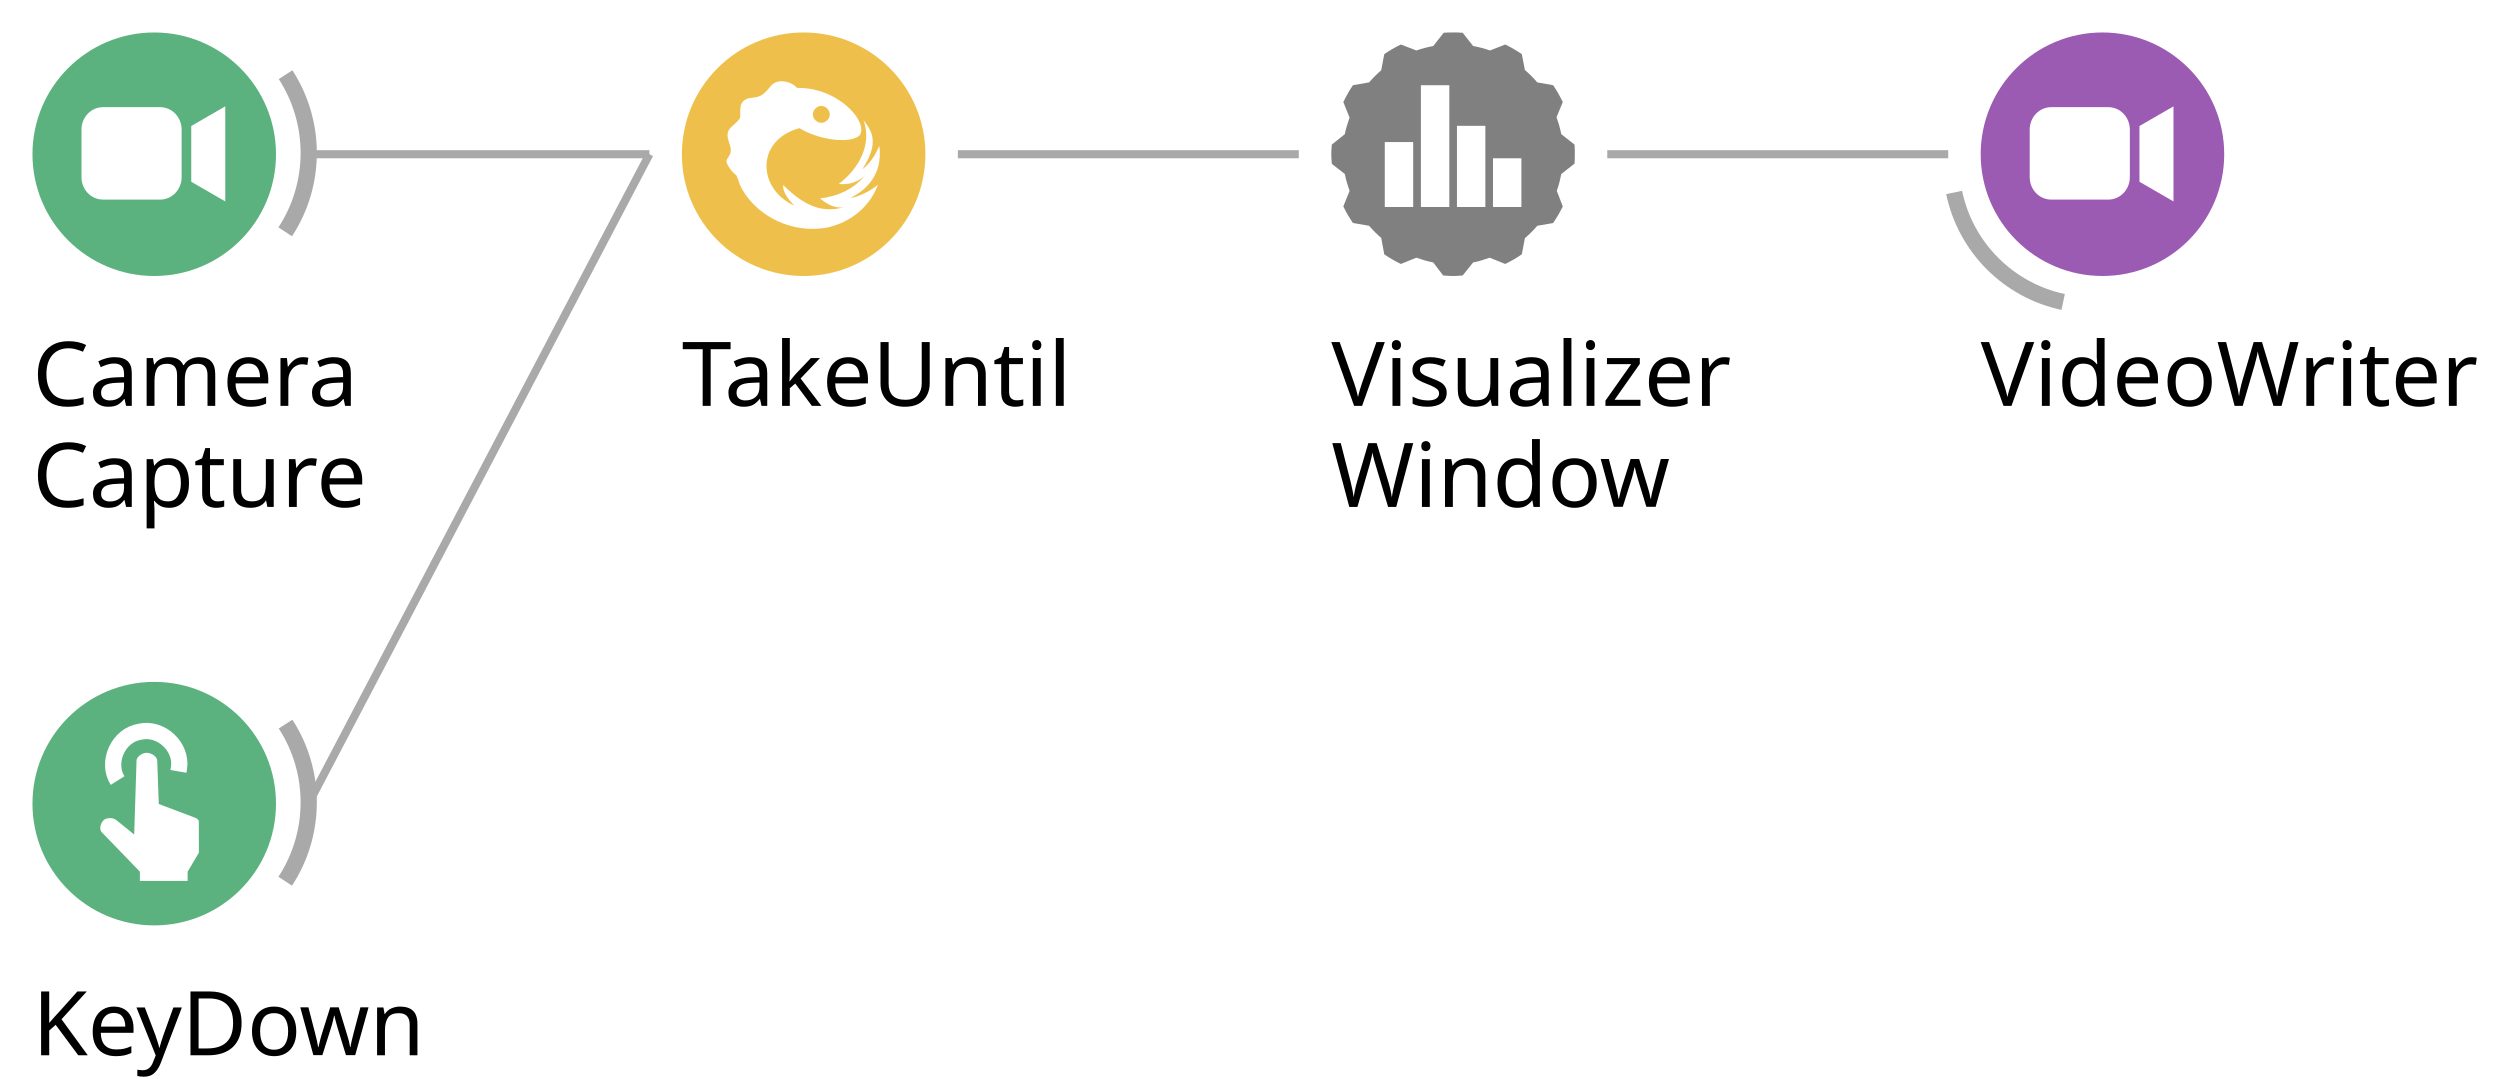
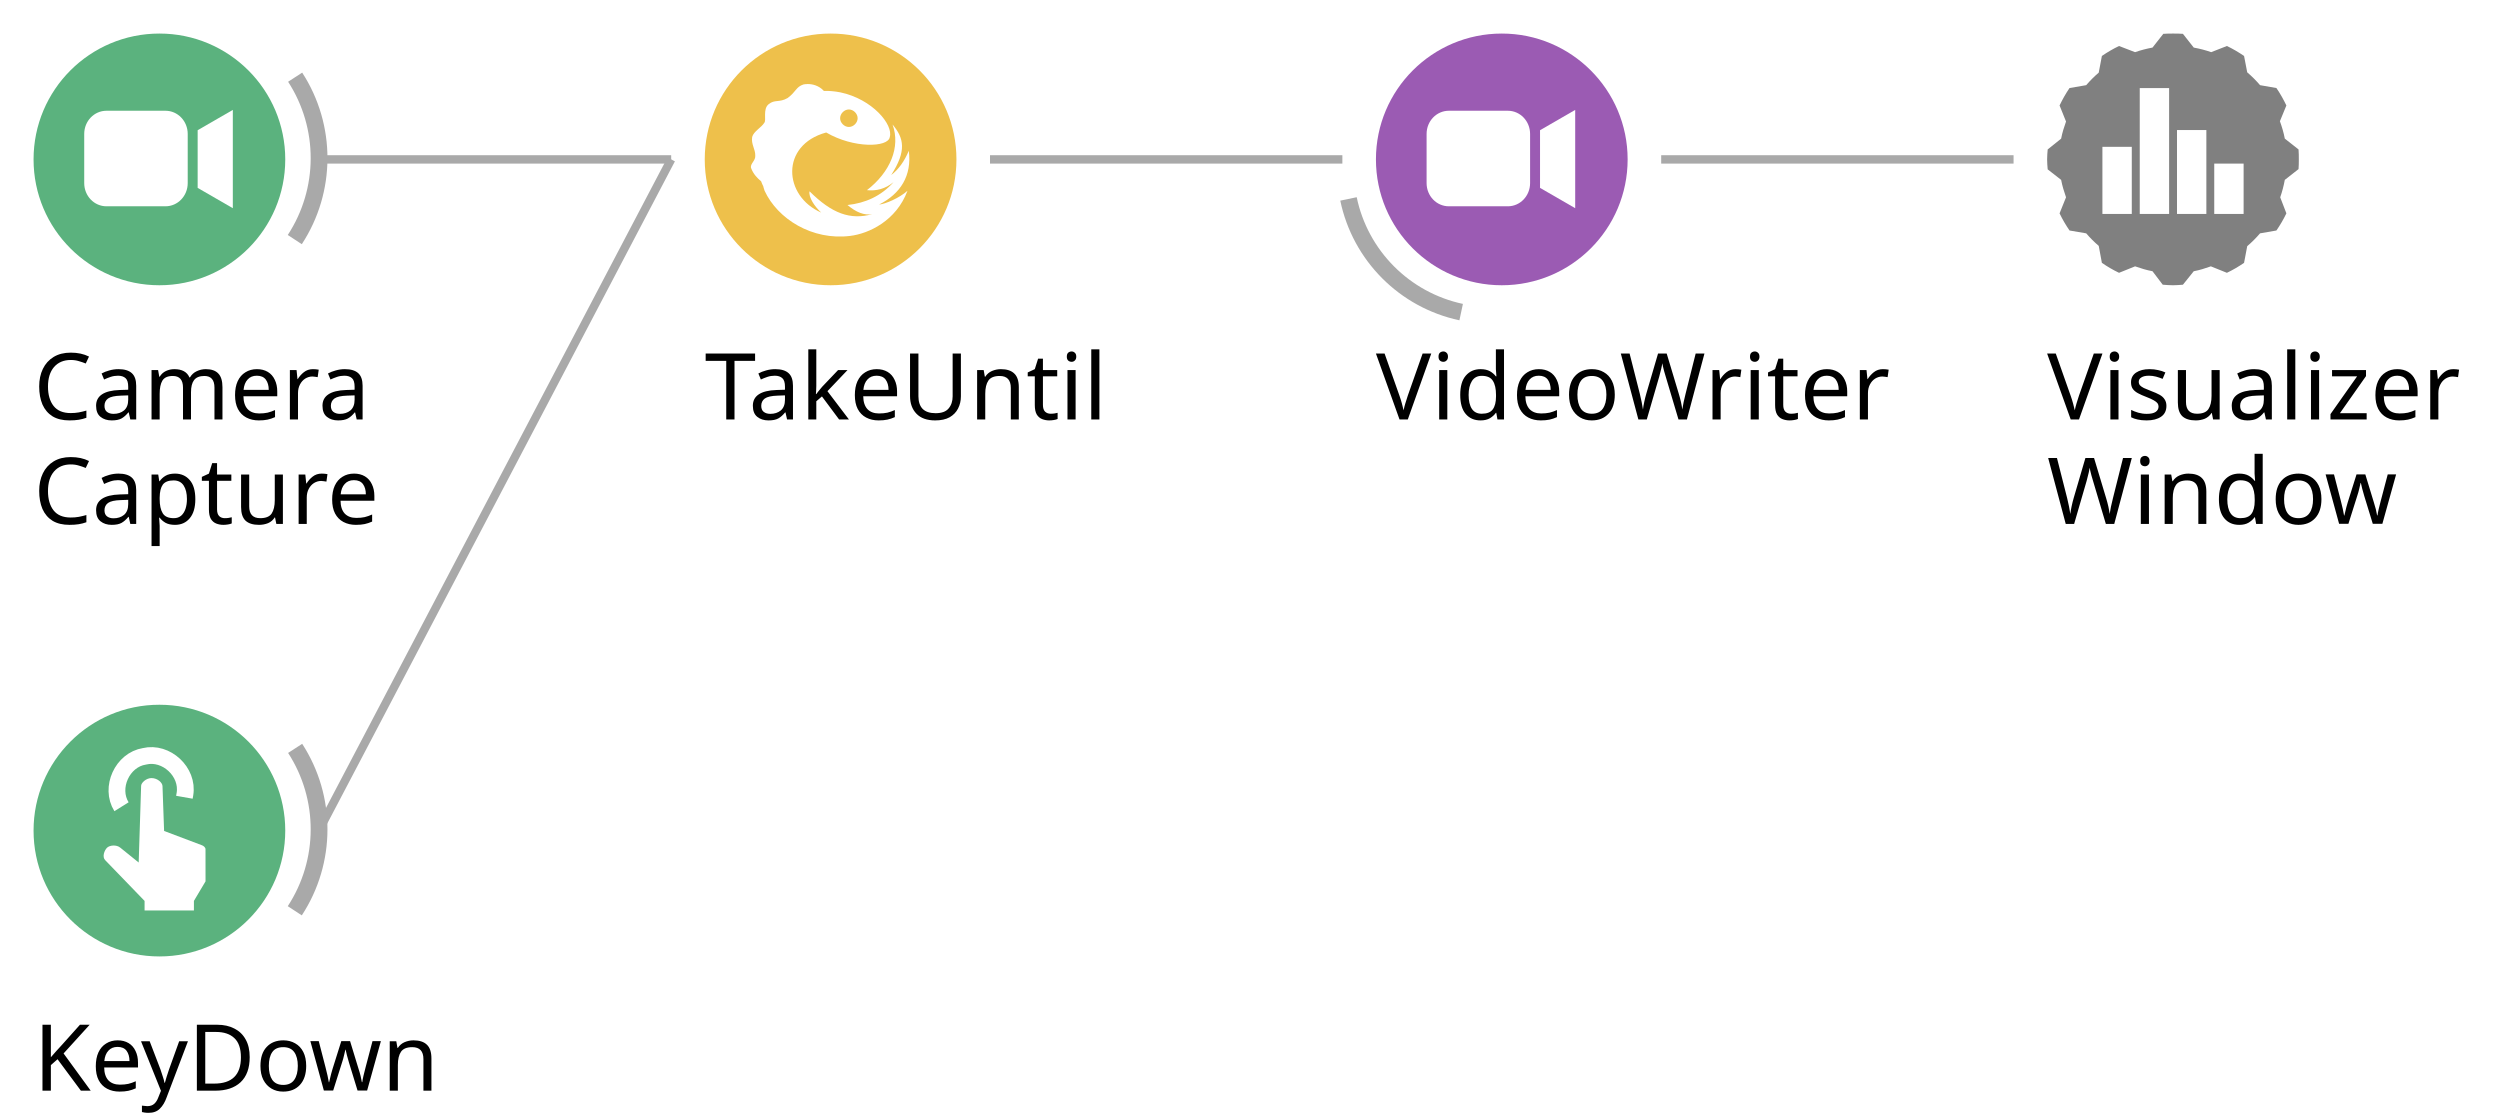
- <svg xmlns="http://www.w3.org/2000/svg" width="307.974" height="132.825" id="SvgGdi_output">
+ <svg xmlns="http://www.w3.org/2000/svg" width="297.979" height="132.825" id="SvgGdi_output">
  <style>text { fill: #000; } @media (prefers-color-scheme: dark) { text { fill: #eee; } }</style>
  <rect id="background" height="100.00%" style="fill:none;" width="100.00%" y="0.00" x="0.00" />
  <g style="shape-rendering:auto;" id="root_group">
    <line y1="19.00" style="stroke:rgb(169,169,169);fill:none;stroke-linecap:butt;stroke-miterlimit:9;opacity:1;stroke-width:1;stroke-linejoin:miter;" id="2" x2="240.00" y2="19.00" x1="198.00" />
    <line y1="19.00" style="stroke:rgb(169,169,169);fill:none;stroke-linecap:butt;stroke-miterlimit:9;opacity:1;stroke-width:1;stroke-linejoin:miter;" id="3" x2="160.00" y2="19.00" x1="118.00" />
    <line y1="19.00" style="stroke:rgb(169,169,169);fill:none;stroke-linecap:butt;stroke-miterlimit:9;opacity:1;stroke-width:1;stroke-linejoin:miter;" id="4" x2="80.00" y2="19.00" x1="38.00" />
    <line y1="99.00" style="stroke:rgb(169,169,169);fill:none;stroke-linecap:butt;stroke-miterlimit:9;opacity:1;stroke-width:1;stroke-linejoin:miter;" id="5" x2="80.00" y2="19.00" x1="38.00" />
-     <path style="stroke:rgb(169,169,169);fill:none;stroke-linecap:butt;stroke-miterlimit:9;opacity:1;stroke-width:2;stroke-linejoin:miter;" transform="matrix(1.00 0.00 0.00 1.00 244.00 4.00 ) " id="39" d="M 10.158 33.2 C 3.405 31.759 -1.861 26.469 -3.271 19.71 " />
-     <ellipse id="40" cy="15.00" cx="15.00" transform="matrix(1.00 0.00 0.00 1.00 244.00 4.00 ) " rx="15.00" ry="15.00" style="stroke:none;opacity:1;fill:rgb(155,91,179);" />
-     <path d="M 23.75 9.1 19.559 11.521 19.559 18.394 23.75 20.815 z " style="stroke:none;fill-rule:evenodd;opacity:1;fill:rgb(255,255,255);" transform="matrix(1.00 0.00 0.00 1.00 244.00 4.00 ) " id="44" />
-     <path d="M 8.693 9.2 15.719 9.2 C 17.19 9.2 18.374 10.434 18.374 11.966 L 18.374 17.823 C 18.374 19.356 17.19 20.589 15.719 20.589 L 8.693 20.589 C 7.222 20.589 6.038 19.356 6.038 17.823 L 6.038 11.966 C 6.038 10.434 7.222 9.2 8.693 9.2 z " style="stroke:none;fill-rule:evenodd;opacity:1;fill:rgb(255,255,255);" transform="matrix(1.00 0.00 0.00 1.00 244.00 4.00 ) " id="45" />
-     <text id="46" transform="matrix(1.00 0.00 0.00 1.00 0.00 0.00 ) " x="244.00px" y="39.00px" style="stroke:none;clip-path:url(#48_text_clipper);font-family:Microsoft Sans Serif;font-size:8.25pt;opacity:1;">
-       <tspan dy="8.25pt" id="50">VideoWriter</tspan>
+     <path transform="matrix(1.00 0.00 0.00 1.00 244.00 4.00 ) " id="38" style="stroke:none;fill-rule:evenodd;opacity:1;fill:rgb(128,128,128);" d="M 15 0 C 15.401 0 15.794 0 16.187 0.033 L 17.476 1.671 C 18.195 1.804 18.878 1.977 19.552 2.218 L 21.429 1.483 C 22.14 1.823 22.829 2.227 23.473 2.67 L 23.849 4.621 C 24.395 5.087 24.913 5.605 25.379 6.151 L 27.33 6.494 C 27.773 7.138 28.177 7.861 28.517 8.571 L 27.746 10.448 C 27.987 11.122 28.196 11.805 28.329 12.523 L 29.967 13.813 C 29.998 14.206 30 14.599 30 15 30 15.392 29.997 15.769 29.967 16.154 L 28.329 17.44 C 28.198 18.146 28.017 18.852 27.782 19.516 L 28.517 21.429 C 28.176 22.143 27.775 22.826 27.33 23.473 L 25.379 23.813 C 24.913 24.358 24.395 24.877 23.849 25.342 L 23.473 27.33 C 22.828 27.774 22.14 28.177 21.429 28.517 L 19.516 27.746 C 18.851 27.982 18.184 28.198 17.476 28.329 L 16.187 29.934 C 15.793 29.965 15.401 30 15 30 14.599 30 14.173 29.966 13.78 29.934 L 12.56 28.329 C 11.862 28.2 11.141 27.977 10.484 27.746 L 8.571 28.517 C 7.856 28.176 7.174 27.776 6.527 27.33 L 6.151 25.306 C 5.617 24.848 5.114 24.348 4.658 23.813 L 2.67 23.473 C 2.225 22.826 1.824 22.143 1.483 21.429 L 2.254 19.516 C 2.023 18.859 1.8 18.138 1.671 17.44 L 0.066 16.187 C 0.035 15.794 -9.272993E-05 15.401 -9.272993E-05 15 -9.272993E-05 14.599 0.035 14.206 0.066 13.813 L 1.671 12.524 C 1.802 11.816 2.019 11.149 2.254 10.484 L 1.483 8.571 C 1.823 7.861 2.227 7.138 2.67 6.494 L 4.658 6.151 C 5.114 5.616 5.617 5.116 6.151 4.658 L 6.527 2.67 C 7.174 2.225 7.857 1.824 8.571 1.483 L 10.484 2.218 C 11.148 1.983 11.854 1.802 12.56 1.671 L 13.846 0.033 C 14.231 0.003 14.608 -0 15 -0 z " />
+     <rect id="45" height="8.00" style="stroke:none;opacity:1;fill:rgb(255,255,255);" transform="matrix(1.00 0.00 0.00 1.00 244.00 4.00 ) " width="3.50" y="13.50" x="6.59" />
+     <rect id="46" height="15.00" style="stroke:none;opacity:1;fill:rgb(255,255,255);" transform="matrix(1.00 0.00 0.00 1.00 244.00 4.00 ) " width="3.50" y="6.50" x="11.04" />
+     <rect id="47" height="10.00" style="stroke:none;opacity:1;fill:rgb(255,255,255);" transform="matrix(1.00 0.00 0.00 1.00 244.00 4.00 ) " width="3.50" y="11.50" x="15.48" />
+     <rect id="48" height="6.00" style="stroke:none;opacity:1;fill:rgb(255,255,255);" transform="matrix(1.00 0.00 0.00 1.00 244.00 4.00 ) " width="3.50" y="15.50" x="19.92" />
+     <text id="49" transform="matrix(1.00 0.00 0.00 1.00 0.00 0.00 ) " x="244.00px" y="39.00px" style="stroke:none;clip-path:url(#51_text_clipper);font-family:Microsoft Sans Serif;font-size:8.25pt;opacity:1;">
+       <tspan dy="8.25pt" id="53">Visualizer</tspan>
    </text>
-     <path transform="matrix(1.00 0.00 0.00 1.00 164.00 4.00 ) " id="54" d="M 15 0 C 15.401 0 15.794 0 16.187 0.033 L 17.476 1.671 C 18.195 1.804 18.878 1.977 19.552 2.218 L 21.429 1.483 C 22.14 1.823 22.829 2.227 23.473 2.67 L 23.849 4.621 C 24.395 5.087 24.913 5.605 25.379 6.151 L 27.33 6.494 C 27.773 7.138 28.177 7.861 28.517 8.571 L 27.746 10.448 C 27.987 11.122 28.196 11.805 28.329 12.523 L 29.967 13.813 C 29.998 14.206 30 14.599 30 15 30 15.392 29.997 15.769 29.967 16.154 L 28.329 17.44 C 28.198 18.146 28.017 18.852 27.782 19.516 L 28.517 21.429 C 28.176 22.143 27.775 22.826 27.33 23.473 L 25.379 23.813 C 24.913 24.358 24.395 24.877 23.849 25.342 L 23.473 27.33 C 22.828 27.774 22.14 28.177 21.429 28.517 L 19.516 27.746 C 18.851 27.982 18.184 28.198 17.476 28.329 L 16.187 29.934 C 15.793 29.965 15.401 30 15 30 14.599 30 14.173 29.966 13.78 29.934 L 12.56 28.329 C 11.862 28.2 11.141 27.977 10.484 27.746 L 8.571 28.517 C 7.856 28.176 7.174 27.776 6.527 27.33 L 6.151 25.306 C 5.617 24.848 5.114 24.348 4.658 23.813 L 2.67 23.473 C 2.225 22.826 1.824 22.143 1.483 21.429 L 2.254 19.516 C 2.023 18.859 1.8 18.138 1.671 17.44 L 0.066 16.187 C 0.035 15.794 -9.272993E-05 15.401 -9.272993E-05 15 -9.272993E-05 14.599 0.035 14.206 0.066 13.813 L 1.671 12.524 C 1.802 11.816 2.019 11.149 2.254 10.484 L 1.483 8.571 C 1.823 7.861 2.227 7.138 2.67 6.494 L 4.658 6.151 C 5.114 5.616 5.617 5.116 6.151 4.658 L 6.527 2.67 C 7.174 2.225 7.857 1.824 8.571 1.483 L 10.484 2.218 C 11.148 1.983 11.854 1.802 12.56 1.671 L 13.846 0.033 C 14.231 0.003 14.608 -0 15 -0 z " style="stroke:none;fill-rule:evenodd;opacity:1;fill:rgb(128,128,128);" />
-     <rect id="61" height="8.00" style="stroke:none;opacity:1;fill:rgb(255,255,255);" transform="matrix(1.00 0.00 0.00 1.00 164.00 4.00 ) " width="3.50" y="13.50" x="6.59" />
-     <rect id="62" height="15.00" style="stroke:none;opacity:1;fill:rgb(255,255,255);" transform="matrix(1.00 0.00 0.00 1.00 164.00 4.00 ) " width="3.50" y="6.50" x="11.04" />
-     <rect id="63" height="10.00" style="stroke:none;opacity:1;fill:rgb(255,255,255);" transform="matrix(1.00 0.00 0.00 1.00 164.00 4.00 ) " width="3.50" y="11.50" x="15.48" />
-     <rect id="64" height="6.00" style="stroke:none;opacity:1;fill:rgb(255,255,255);" transform="matrix(1.00 0.00 0.00 1.00 164.00 4.00 ) " width="3.50" y="15.50" x="19.92" />
-     <text id="65" transform="matrix(1.00 0.00 0.00 1.00 0.00 0.00 ) " x="164.00px" y="39.00px" style="stroke:none;clip-path:url(#67_text_clipper);font-family:Microsoft Sans Serif;font-size:8.25pt;opacity:1;">
-       <tspan dy="8.25pt" id="69">Visualizer</tspan>
+     <text id="55" transform="matrix(1.00 0.00 0.00 1.00 0.00 0.00 ) " x="244.00px" y="51.45px" style="stroke:none;clip-path:url(#57_text_clipper);font-family:Microsoft Sans Serif;font-size:8.25pt;opacity:1;">
+       <tspan dy="8.25pt" id="59">Window</tspan>
    </text>
-     <text id="71" transform="matrix(1.00 0.00 0.00 1.00 0.00 0.00 ) " x="164.00px" y="51.45px" style="stroke:none;clip-path:url(#73_text_clipper);font-family:Microsoft Sans Serif;font-size:8.25pt;opacity:1;">
-       <tspan dy="8.25pt" id="75">Window</tspan>
+     <path style="stroke:rgb(169,169,169);fill:none;stroke-linecap:butt;stroke-miterlimit:9;opacity:1;stroke-width:2;stroke-linejoin:miter;" transform="matrix(1.00 0.00 0.00 1.00 164.00 4.00 ) " id="64" d="M 10.158 33.2 C 3.405 31.759 -1.861 26.469 -3.271 19.71 " />
+     <ellipse id="65" cy="15.00" cx="15.00" transform="matrix(1.00 0.00 0.00 1.00 164.00 4.00 ) " rx="15.00" ry="15.00" style="stroke:none;opacity:1;fill:rgb(155,91,179);" />
+     <path d="M 23.75 9.1 19.559 11.521 19.559 18.394 23.75 20.815 z " style="stroke:none;fill-rule:evenodd;opacity:1;fill:rgb(255,255,255);" transform="matrix(1.00 0.00 0.00 1.00 164.00 4.00 ) " id="69" />
+     <path d="M 8.693 9.2 15.719 9.2 C 17.19 9.2 18.374 10.434 18.374 11.966 L 18.374 17.823 C 18.374 19.356 17.19 20.589 15.719 20.589 L 8.693 20.589 C 7.222 20.589 6.038 19.356 6.038 17.823 L 6.038 11.966 C 6.038 10.434 7.222 9.2 8.693 9.2 z " style="stroke:none;fill-rule:evenodd;opacity:1;fill:rgb(255,255,255);" transform="matrix(1.00 0.00 0.00 1.00 164.00 4.00 ) " id="70" />
+     <text id="71" transform="matrix(1.00 0.00 0.00 1.00 0.00 0.00 ) " x="164.00px" y="39.00px" style="stroke:none;clip-path:url(#73_text_clipper);font-family:Microsoft Sans Serif;font-size:8.25pt;opacity:1;">
+       <tspan dy="8.25pt" id="75">VideoWriter</tspan>
    </text>
    <ellipse id="79" cy="15.00" cx="15.00" transform="matrix(1.00 0.00 0.00 1.00 84.00 4.00 ) " rx="15.00" ry="15.00" style="stroke:none;opacity:1;fill:rgb(238,192,75);" />
    <path style="stroke:none;fill-rule:evenodd;opacity:1;fill:rgb(255,255,255);" transform="matrix(1.00 0.00 0.00 1.00 84.00 4.00 ) " id="82" d="M 12.246 6.014 12.246 6.02 C 12.058 6.02 11.895 6.04 11.767 6.066 10.869 6.353 10.896 6.934 9.877 7.686 8.863 8.264 8.353 7.82 7.615 8.42 6.878 9.016 7.393 10.383 7.084 10.648 6.777 11.18 5.826 11.655 5.652 12.326 5.509 13.185 6.042 13.797 6.021 14.533 6.083 15.146 5.411 15.495 5.508 15.992 5.797 16.804 6.354 17.292 6.617 17.518 6.663 17.55 6.7 17.599 6.715 17.602 6.791 17.792 6.859 17.986 6.955 18.166 6.95 18.14 6.949 18.114 6.943 18.088 6.998 18.305 7.055 18.524 7.133 18.738 8.683 22.099 12.814 24.686 17.342 24.117 19.541 23.848 22.824 22.332 24.166 18.738 23.22 19.587 21.532 20.324 20.777 20.381 23.33 19.105 24.707 16.937 24.32 13.975 23.792 15.233 23.093 16.201 22.221 16.865 24.075 13.976 23.757 12.481 22.385 10.84 23.366 13.539 22.097 16.534 19.332 18.664 20.452 18.785 21.517 18.516 22.502 17.713 21.013 19.374 19.15 20.208 17.014 20.436 18.034 21.303 19.018 21.695 19.959 21.527 17.345 22.249 15.155 21.454 12.49 18.801 12.351 19.515 13.105 20.628 13.883 21.338 9.373 19.383 8.976 13.296 14.469 11.793 14.472 11.793 14.475 11.794 14.478 11.793 17.75 13.707 21.865 13.581 22.051 12.344 22.509 10.861 19.965 7.805 16.162 7.008 15.462 6.871 14.792 6.817 14.154 6.836 14.167 6.836 14.179 6.836 14.191 6.826 13.584 6.177 12.81 6.012 12.246 6.014 z M 17.178 9.047 C 17.724 9.047 18.223 9.544 18.223 10.09 18.223 10.636 17.724 11.133 17.178 11.133 16.632 11.133 16.135 10.636 16.135 10.09 16.135 9.544 16.632 9.047 17.178 9.047 z " />
    <text id="83" transform="matrix(1.00 0.00 0.00 1.00 0.00 0.00 ) " x="84.00px" y="39.00px" style="stroke:none;clip-path:url(#85_text_clipper);font-family:Microsoft Sans Serif;font-size:8.25pt;opacity:1;">
      <tspan dy="8.25pt" id="87">TakeUntil</tspan>
    </text>
    <path d="M 31.179 5.2 C 34.998 11.092 34.981 18.682 31.136 24.557 " style="stroke:rgb(169,169,169);fill:none;stroke-linecap:butt;stroke-miterlimit:9;opacity:1;stroke-width:2;stroke-linejoin:miter;" transform="matrix(1.00 0.00 0.00 1.00 4.00 4.00 ) " id="92" />
    <ellipse id="93" cy="15.00" cx="15.00" transform="matrix(1.00 0.00 0.00 1.00 4.00 4.00 ) " rx="15.00" ry="15.00" style="stroke:none;opacity:1;fill:rgb(91,178,126);" />
    <path d="M 23.75 9.1 19.559 11.521 19.559 18.394 23.75 20.815 z " style="stroke:none;fill-rule:evenodd;opacity:1;fill:rgb(255,255,255);" transform="matrix(1.00 0.00 0.00 1.00 4.00 4.00 ) " id="94" />
    <path d="M 8.693 9.2 15.719 9.2 C 17.19 9.2 18.374 10.434 18.374 11.966 L 18.374 17.823 C 18.374 19.356 17.19 20.589 15.719 20.589 L 8.693 20.589 C 7.222 20.589 6.038 19.356 6.038 17.823 L 6.038 11.966 C 6.038 10.434 7.222 9.2 8.693 9.2 z " style="stroke:none;fill-rule:evenodd;opacity:1;fill:rgb(255,255,255);" transform="matrix(1.00 0.00 0.00 1.00 4.00 4.00 ) " id="95" />
    <text id="96" transform="matrix(1.00 0.00 0.00 1.00 0.00 0.00 ) " x="4.00px" y="39.00px" style="stroke:none;clip-path:url(#98_text_clipper);font-family:Microsoft Sans Serif;font-size:8.25pt;opacity:1;">
      <tspan dy="8.25pt" id="100">Camera</tspan>
    </text>
    <text id="102" transform="matrix(1.00 0.00 0.00 1.00 0.00 0.00 ) " x="4.00px" y="51.45px" style="stroke:none;clip-path:url(#104_text_clipper);font-family:Microsoft Sans Serif;font-size:8.25pt;opacity:1;">
      <tspan dy="8.25pt" id="106">Capture</tspan>
    </text>
    <path d="M 31.179 5.2 C 34.998 11.092 34.981 18.682 31.136 24.557 " style="stroke:rgb(169,169,169);fill:none;stroke-linecap:butt;stroke-miterlimit:9;opacity:1;stroke-width:2;stroke-linejoin:miter;" transform="matrix(1.00 0.00 0.00 1.00 4.00 84.00 ) " id="108" />
    <ellipse id="109" cy="15.00" cx="15.00" transform="matrix(1.00 0.00 0.00 1.00 4.00 84.00 ) " rx="15.00" ry="15.00" style="stroke:none;opacity:1;fill:rgb(91,178,126);" />
    <path style="stroke:none;fill-rule:evenodd;opacity:1;fill:rgb(255,255,255);" transform="matrix(1.00 0.00 0.00 1.00 4.00 84.00 ) " id="113" d="M 8.54 18.526 C 8.155 18.14 8.427 17.373 8.751 17.049 9.069 16.731 9.886 16.655 10.34 17.036 L 12.53 18.805 12.821 9.664 C 12.821 9.306 13.425 8.74 14.053 8.74 14.799 8.74 15.368 9.316 15.368 9.695 L 15.559 15.043 20.064 16.746 C 20.25 16.81 20.495 16.995 20.495 17.222 L 20.498 21.05 19.113 23.38 19.113 24.518 13.232 24.518 13.232 23.38 z " />
    <path transform="matrix(1.00 0.00 0.00 1.00 4.00 84.00 ) " id="114" d="M 10.482 12.156 C 9.064 9.888 10.573 6.569 13.215 6.147 15.816 5.523 18.483 8.01 18.043 10.649 L 17.977 11.026 " style="stroke:rgb(255,255,255);fill:none;stroke-linecap:butt;stroke-miterlimit:9;opacity:1;stroke-width:2;stroke-linejoin:miter;" />
    <text id="115" transform="matrix(1.00 0.00 0.00 1.00 0.00 0.00 ) " x="4.00px" y="119.00px" style="stroke:none;clip-path:url(#117_text_clipper);font-family:Microsoft Sans Serif;font-size:8.25pt;opacity:1;">
      <tspan dy="8.25pt" id="119">KeyDown</tspan>
    </text>
  </g>
  <defs id="clips_hatches_and_gradients">
-     <clipPath id="48_text_clipper">
-       <rect x="244.00" y="39.00" width="62.97" height="13.83" id="49" />
+     <clipPath id="51_text_clipper">
+       <rect x="244.00" y="39.00" width="52.98" height="27.65" id="52" />
    </clipPath>
-     <clipPath id="67_text_clipper">
-       <rect x="164.00" y="39.00" width="52.98" height="27.65" id="68" />
+     <clipPath id="57_text_clipper">
+       <rect x="244.00" y="51.45" width="52.98" height="27.65" id="58" />
    </clipPath>
    <clipPath id="73_text_clipper">
-       <rect x="164.00" y="51.45" width="52.98" height="27.65" id="74" />
+       <rect x="164.00" y="39.00" width="62.97" height="13.83" id="74" />
    </clipPath>
    <clipPath id="85_text_clipper">
      <rect x="84.00" y="39.00" width="51.65" height="13.83" id="86" />
    </clipPath>
    <clipPath id="98_text_clipper">
      <rect x="4.00" y="39.00" width="43.97" height="27.65" id="99" />
    </clipPath>
    <clipPath id="104_text_clipper">
      <rect x="4.00" y="51.45" width="43.97" height="27.65" id="105" />
    </clipPath>
    <clipPath id="117_text_clipper">
      <rect x="4.00" y="119.00" width="52.15" height="13.83" id="118" />
    </clipPath>
  </defs>
</svg>
